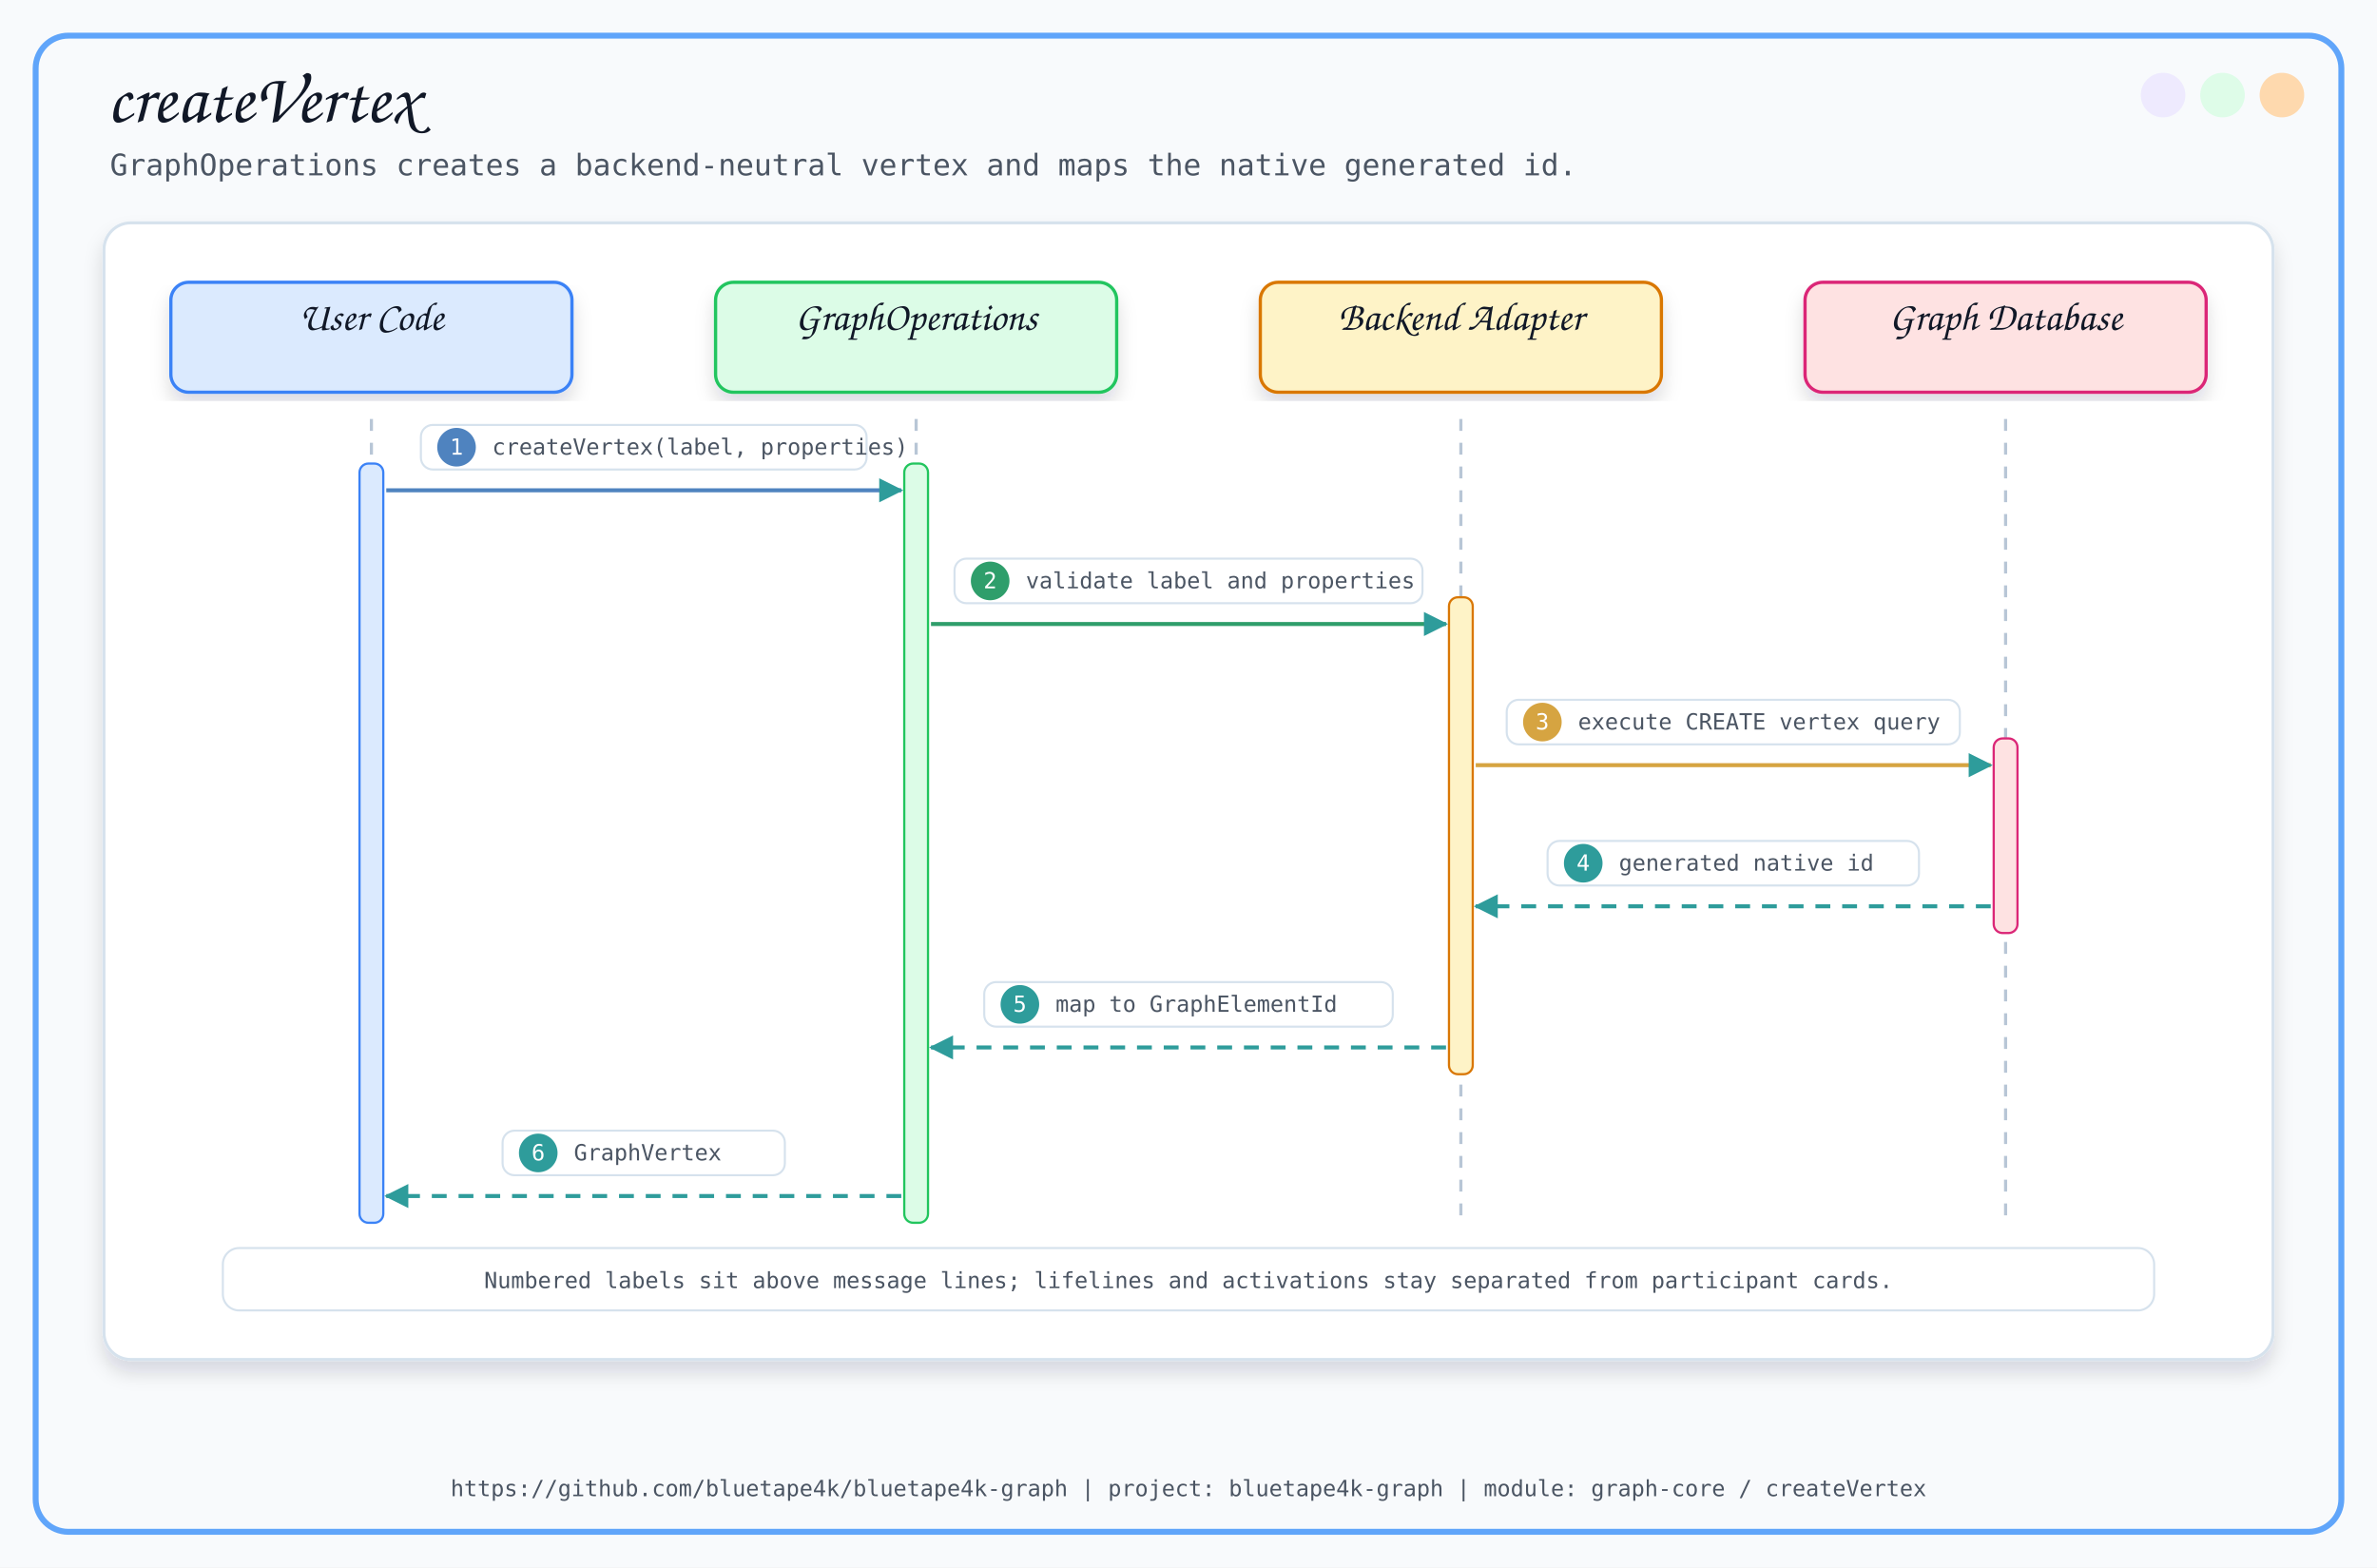
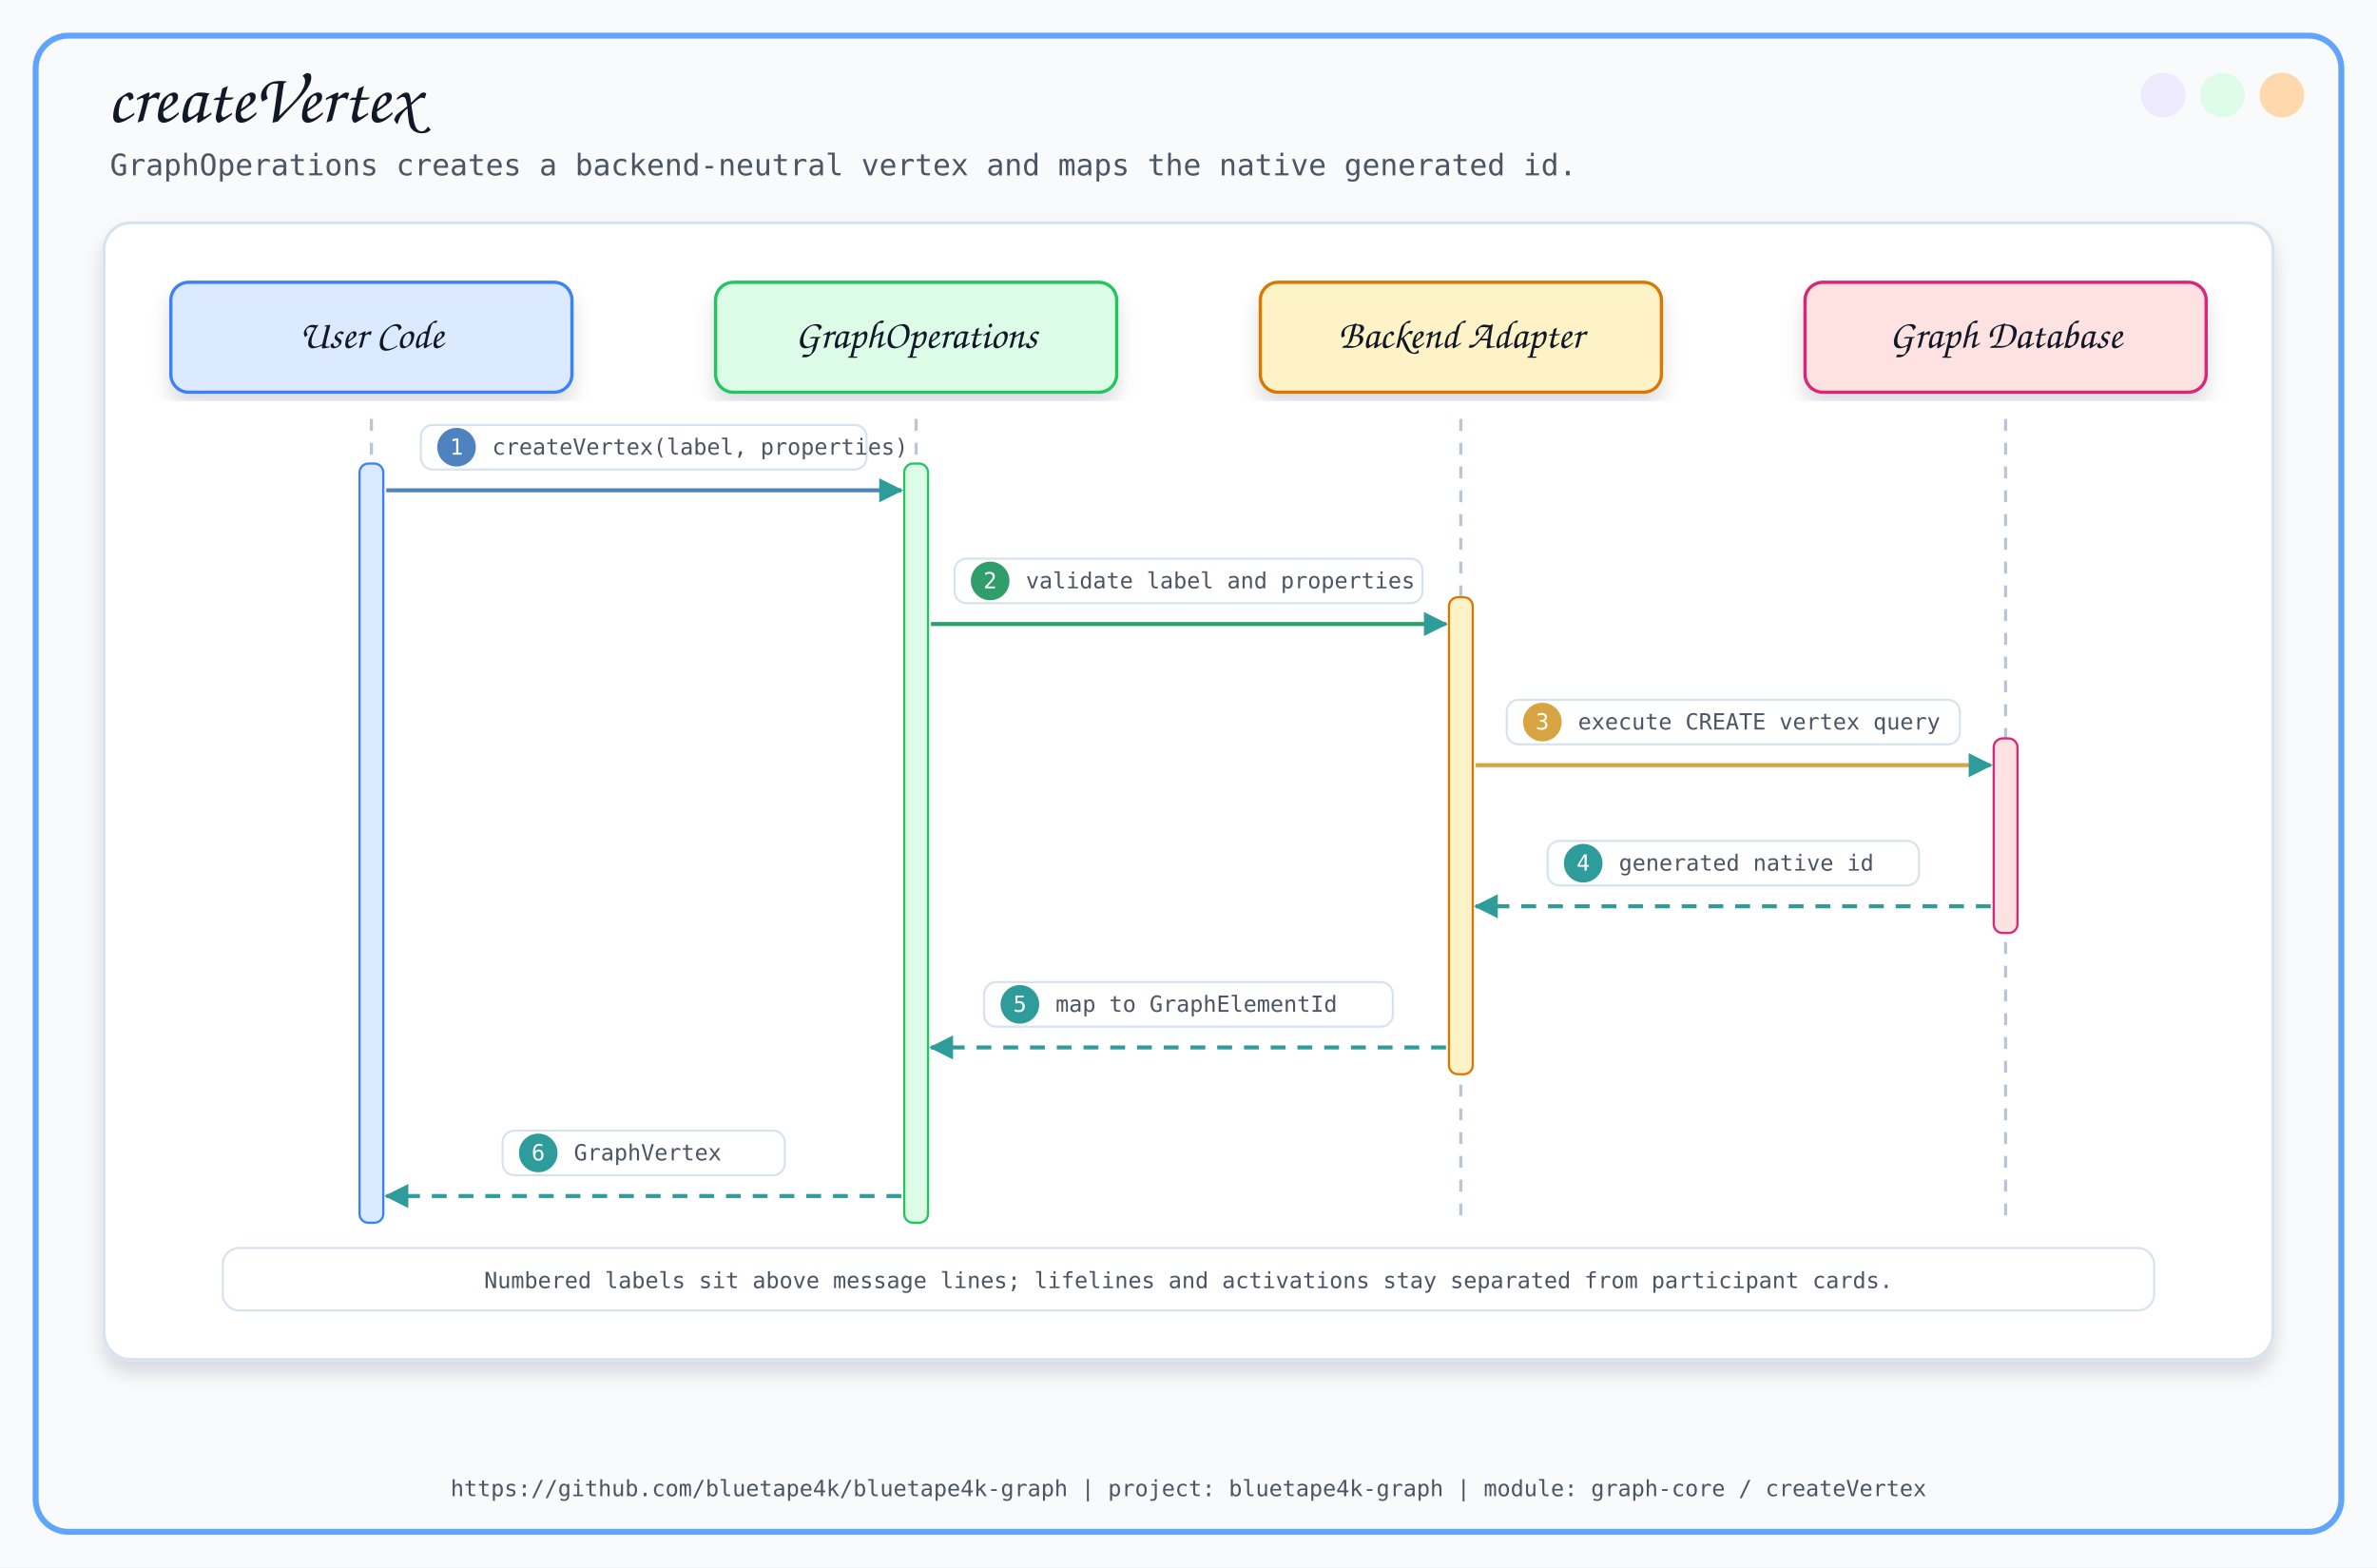
<svg xmlns="http://www.w3.org/2000/svg" width="1600" height="1055" viewBox="0 0 1600 1055">
  <defs>
    <filter id="softShadow" x="-8%" y="-8%" width="116%" height="116%">
      <feDropShadow dx="0" dy="8" stdDeviation="6" flood-color="#0F172A" flood-opacity="0.14" />
    </filter>
    <marker id="arrow" viewBox="0 0 10 10" refX="9" refY="5" markerWidth="8" markerHeight="8" orient="auto-start-reverse">
      <path d="M 0 0 L 10 5 L 0 10 z" fill="#2563EB" />
    </marker>
  </defs>
  <style>
      .title { font-family: 'Architects Daughter', cursive; font-size: 48px; fill: #111827; }
      .subtitle { font-family: 'Comic Mono', monospace; font-size: 20px; fill: #4B5563; }
      .label { font-family: 'Architects Daughter', cursive; font-size: 27px; fill: #111827; }
      .small { font-family: 'Comic Mono', monospace; font-size: 18px; fill: #374151; }
      .tiny { font-family: 'Comic Mono', monospace; font-size: 15px; fill: #4B5563; }
      .card { filter: url(#softShadow); }
      .line { stroke: #2563EB; stroke-width: 3; fill: none; marker-end: url(#arrow); }
      .thin { stroke: #60A5FA; stroke-width: 2; fill: none; marker-end: url(#arrow); }
      .dash { stroke: #64748B; stroke-width: 2; stroke-dasharray: 8 8; fill: none; marker-end: url(#arrow); }
    </style>
  <defs>
    <marker id="seqArrow" markerWidth="6" markerHeight="6" refX="5.5" refY="3" orient="auto" markerUnits="strokeWidth">
      <path d="M 0 0 L 6 3 L 0 6 z" fill="#2E9C9B" />
    </marker>
  </defs>
  <rect x="0" y="0" width="1600" height="1055" fill="#F8FAFC" />
  <rect x="24" y="24" width="1552" height="1007" rx="22" fill="none" stroke="#60A5FA" stroke-width="4" />
  <circle cx="1536" cy="64" r="15" fill="#FED7AA" opacity="0.95" />
  <circle cx="1496" cy="64" r="15" fill="#DCFCE7" opacity="0.95" />
  <circle cx="1456" cy="64" r="15" fill="#EDE9FE" opacity="0.95" />
  <text x="72" y="82" class="title">createVertex</text>
  <text x="74" y="118" class="subtitle">GraphOperations creates a backend-neutral vertex and maps the native generated id.</text>
  <text x="800.0" y="1007" text-anchor="middle" class="tiny">https://github.com/bluetape4k/bluetape4k-graph | project: bluetape4k-graph | module: graph-core / createVertex</text>
  <rect x="70" y="150" width="1460" height="765" rx="18" fill="#FFFFFF" stroke="#D6E2ED" stroke-width="2" filter="url(#softShadow)" />
  <rect x="115.0" y="190" width="270" height="74" rx="12" fill="#DBEAFE" stroke="#3B82F6" stroke-width="2.2" filter="url(#softShadow)" />
-   <text x="250.0" y="222" text-anchor="middle" class="label">User Code</text>
+   <text x="250.0" y="227" text-anchor="middle" dominant-baseline="middle" class="label">User Code</text>
  <line x1="250.0" y1="282" x2="250.0" y2="823" stroke="#B8C6D6" stroke-width="2.1" stroke-dasharray="8 8" />
  <rect x="481.667" y="190" width="270" height="74" rx="12" fill="#DCFCE7" stroke="#22C55E" stroke-width="2.2" filter="url(#softShadow)" />
-   <text x="616.667" y="222" text-anchor="middle" class="label">GraphOperations</text>
+   <text x="616.667" y="227" text-anchor="middle" dominant-baseline="middle" class="label">GraphOperations</text>
  <line x1="616.667" y1="282" x2="616.667" y2="823" stroke="#B8C6D6" stroke-width="2.1" stroke-dasharray="8 8" />
  <rect x="848.333" y="190" width="270" height="74" rx="12" fill="#FEF3C7" stroke="#D97706" stroke-width="2.2" filter="url(#softShadow)" />
-   <text x="983.333" y="222" text-anchor="middle" class="label">Backend Adapter</text>
+   <text x="983.333" y="227" text-anchor="middle" dominant-baseline="middle" class="label">Backend Adapter</text>
  <line x1="983.333" y1="282" x2="983.333" y2="823" stroke="#B8C6D6" stroke-width="2.1" stroke-dasharray="8 8" />
  <rect x="1215.0" y="190" width="270" height="74" rx="12" fill="#FEE2E2" stroke="#DB2777" stroke-width="2.2" filter="url(#softShadow)" />
-   <text x="1350.0" y="222" text-anchor="middle" class="label">Graph Database</text>
+   <text x="1350.0" y="227" text-anchor="middle" dominant-baseline="middle" class="label">Graph Database</text>
  <line x1="1350.0" y1="282" x2="1350.0" y2="823" stroke="#B8C6D6" stroke-width="2.1" stroke-dasharray="8 8" />
  <rect x="242.0" y="312" width="16" height="511" rx="6" fill="#DBEAFE" stroke="#3B82F6" stroke-width="1.5" />
  <rect x="608.667" y="312" width="16" height="511" rx="6" fill="#DCFCE7" stroke="#22C55E" stroke-width="1.5" />
  <rect x="975.333" y="402" width="16" height="321" rx="6" fill="#FEF3C7" stroke="#D97706" stroke-width="1.5" />
  <rect x="1342.0" y="497" width="16" height="131" rx="6" fill="#FEE2E2" stroke="#DB2777" stroke-width="1.5" />
  <line x1="260.0" y1="330" x2="606.667" y2="330" stroke="#4F83BF" stroke-width="2.7" marker-end="url(#seqArrow)" />
  <rect x="283.3" y="286" width="300" height="30" rx="8" fill="#FFFFFF" stroke="#D6E2ED" stroke-width="1.4" />
  <circle cx="307.3" cy="301" r="13" fill="#4F83BF" />
  <text x="307.3" y="306" text-anchor="middle" class="tiny" style="fill:#FFFFFF">1</text>
  <text x="331.3" y="306" class="tiny">createVertex(label, properties)</text>
  <line x1="626.667" y1="420" x2="973.333" y2="420" stroke="#2F9E6B" stroke-width="2.7" marker-end="url(#seqArrow)" />
  <rect x="642.5" y="376" width="315" height="30" rx="8" fill="#FFFFFF" stroke="#D6E2ED" stroke-width="1.4" />
  <circle cx="666.5" cy="391" r="13" fill="#2F9E6B" />
  <text x="666.5" y="396" text-anchor="middle" class="tiny" style="fill:#FFFFFF">2</text>
  <text x="690.5" y="396" class="tiny">validate label and properties</text>
  <line x1="993.333" y1="515" x2="1340.0" y2="515" stroke="#D6A441" stroke-width="2.7" marker-end="url(#seqArrow)" />
  <rect x="1014.2" y="471" width="305" height="30" rx="8" fill="#FFFFFF" stroke="#D6E2ED" stroke-width="1.4" />
  <circle cx="1038.2" cy="486" r="13" fill="#D6A441" />
  <text x="1038.2" y="491" text-anchor="middle" class="tiny" style="fill:#FFFFFF">3</text>
  <text x="1062.2" y="491" class="tiny">execute CREATE vertex query</text>
  <line x1="1340.0" y1="610" x2="993.333" y2="610" stroke="#2E9C9B" stroke-width="2.7" stroke-dasharray="10 8" marker-end="url(#seqArrow)" />
  <rect x="1041.7" y="566" width="250" height="30" rx="8" fill="#FFFFFF" stroke="#D6E2ED" stroke-width="1.4" />
  <circle cx="1065.7" cy="581" r="13" fill="#2E9C9B" />
  <text x="1065.7" y="586" text-anchor="middle" class="tiny" style="fill:#FFFFFF">4</text>
  <text x="1089.7" y="586" class="tiny">generated native id</text>
  <line x1="973.333" y1="705" x2="626.667" y2="705" stroke="#2E9C9B" stroke-width="2.7" stroke-dasharray="10 8" marker-end="url(#seqArrow)" />
  <rect x="662.5" y="661" width="275" height="30" rx="8" fill="#FFFFFF" stroke="#D6E2ED" stroke-width="1.4" />
  <circle cx="686.5" cy="676" r="13" fill="#2E9C9B" />
  <text x="686.5" y="681" text-anchor="middle" class="tiny" style="fill:#FFFFFF">5</text>
  <text x="710.5" y="681" class="tiny">map to GraphElementId</text>
  <line x1="606.667" y1="805" x2="260.0" y2="805" stroke="#2E9C9B" stroke-width="2.7" stroke-dasharray="10 8" marker-end="url(#seqArrow)" />
  <rect x="338.3" y="761" width="190" height="30" rx="8" fill="#FFFFFF" stroke="#D6E2ED" stroke-width="1.4" />
  <circle cx="362.3" cy="776" r="13" fill="#2E9C9B" />
  <text x="362.3" y="781" text-anchor="middle" class="tiny" style="fill:#FFFFFF">6</text>
  <text x="386.3" y="781" class="tiny">GraphVertex</text>
  <rect x="150" y="840" width="1300" height="42" rx="11" fill="#FFFFFF" stroke="#D6E2ED" stroke-width="1.4" />
  <text x="800.0" y="867" text-anchor="middle" class="tiny">Numbered labels sit above message lines; lifelines and activations stay separated from participant cards.</text>
</svg>
